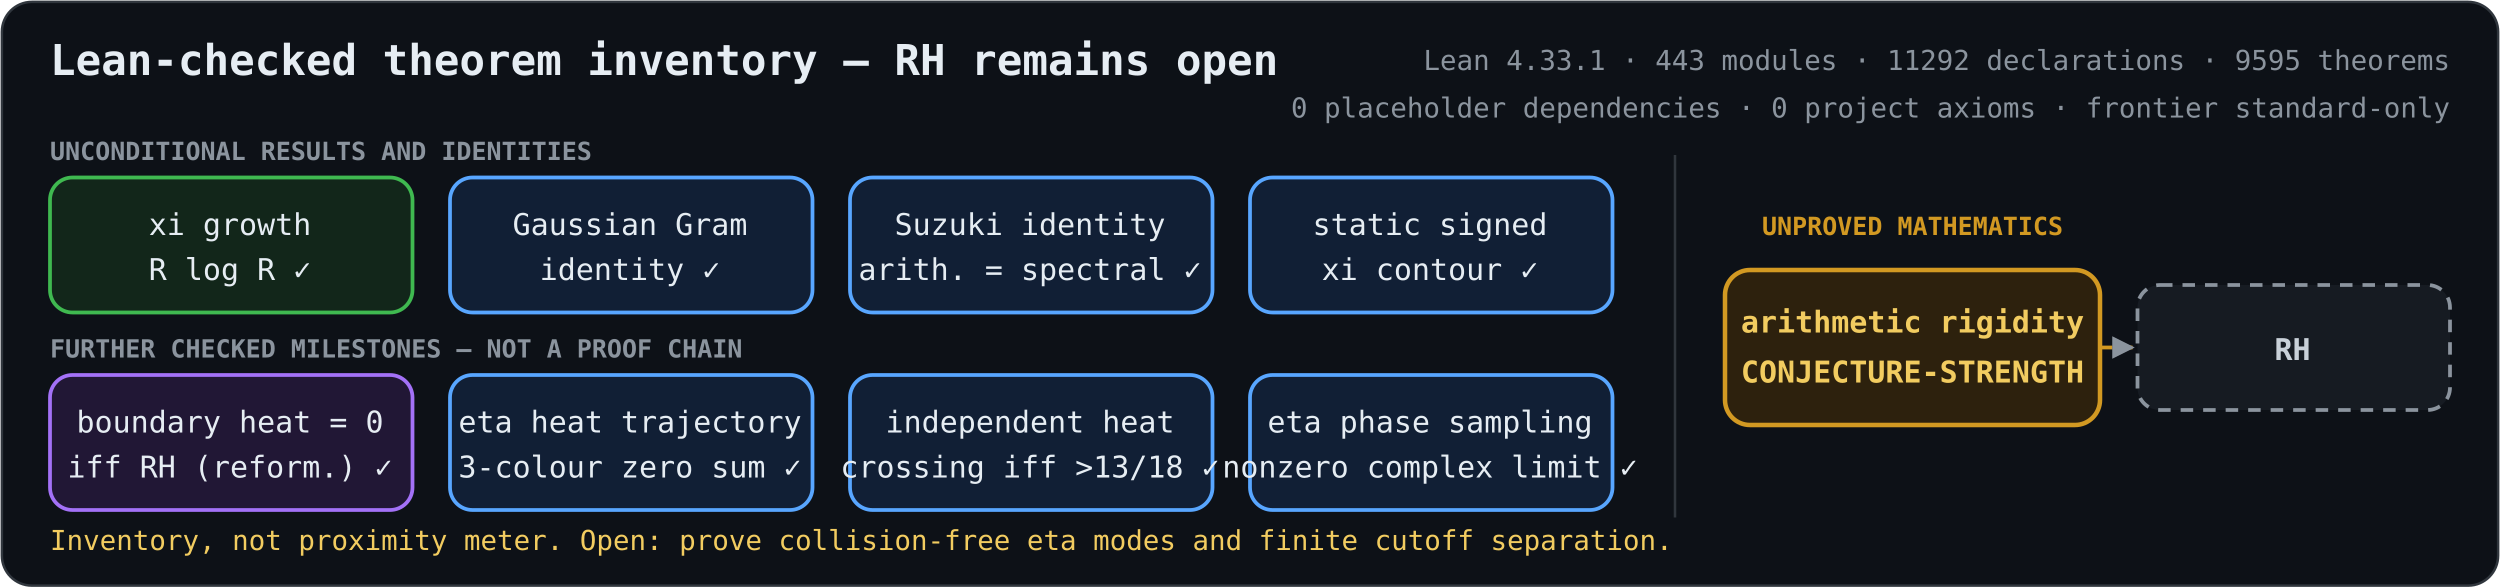
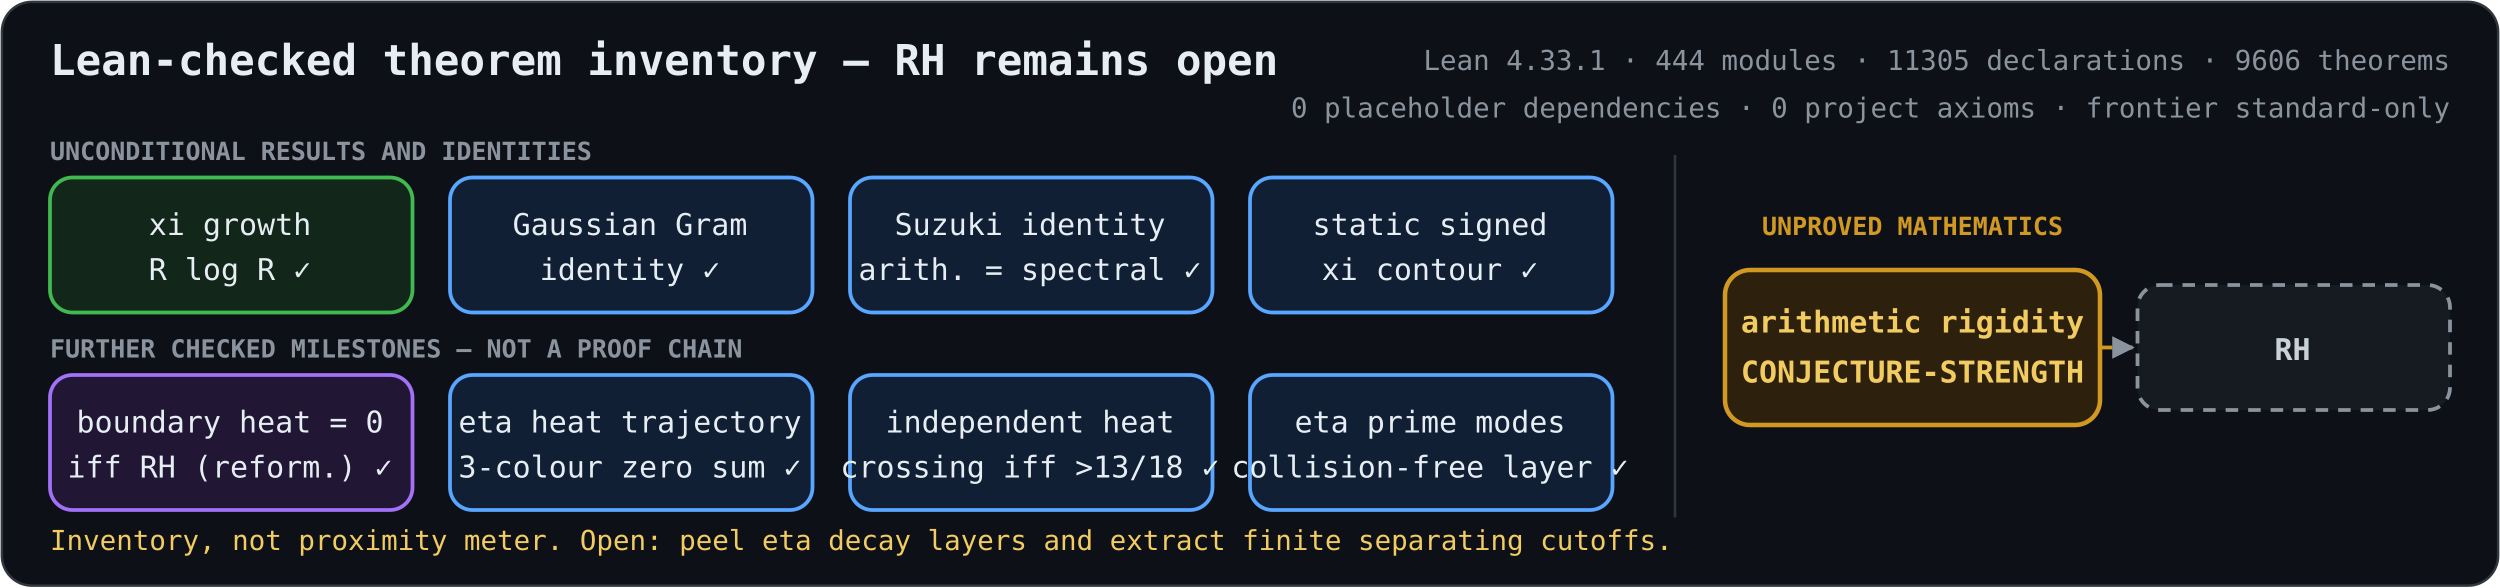
<svg xmlns="http://www.w3.org/2000/svg" role="img" aria-labelledby="title description" viewBox="0 0 1000 235">
  <defs>
    <marker id="arrow" viewBox="0 0 10 10" refX="9" refY="5" markerWidth="6" markerHeight="6" orient="auto-start-reverse">
      <path d="M 0 0 L 10 5 L 0 10 z" fill="#8b949e" />
    </marker>
    <style>
      .bg { fill: #0d1117; stroke: #30363d; }
      text { fill: #e6edf3; font-family: ui-monospace, SFMono-Regular, Menlo, Consolas, monospace; font-size: 12px; text-anchor: middle; }
      .heading { font-size: 17px; font-weight: 700; text-anchor: start; }
      .metrics { fill: #8b949e; font-size: 11px; text-anchor: end; }
      .proved rect { fill: #12261a; stroke: #3fb950; stroke-width: 1.5; }
      .proved.equivalence rect { fill: #211735; stroke: #a371f7; }
      .proved.bridge rect { fill: #111f35; stroke: #58a6ff; }
      .proved.reduction rect { fill: #102a2c; stroke: #39c5cf; }
      .open rect { fill: #2d210d; stroke: #d29922; stroke-width: 1.8; }
      .goal rect { fill: #161b22; stroke: #8b949e; stroke-width: 1.5; stroke-dasharray: 5 4; }
      .open text { fill: #f2cc60; font-weight: 700; }
      .goal text { fill: #c9d1d9; font-weight: 700; }
      .open-edge { fill: none; stroke: #d29922; stroke-width: 1.5; stroke-dasharray: 5 4; marker-end: url(#arrow); }
      .section { fill: #8b949e; font-size: 10px; font-weight: 700; text-anchor: start; }
      .gap-label { fill: #d29922; font-size: 10px; font-weight: 700; }
      .frontier { fill: #f2cc60; font-size: 11px; text-anchor: start; }
    </style>
  </defs>
  <rect class="bg" x="0.75" y="0.75" width="998.5" height="233.5" rx="12" />
  <text class="heading" x="20" y="30">Lean-checked theorem inventory — RH remains open</text>
-   <text class="metrics" x="980" y="28">Lean 4.33.1 · 443 modules · 11292 declarations · 9595 theorems</text>
+   <text class="metrics" x="980" y="28">Lean 4.33.1 · 444 modules · 11305 declarations · 9606 theorems</text>
  <text class="metrics" x="980" y="47">0 placeholder dependencies · 0 project axioms · frontier standard-only</text>
  <text class="section" x="20" y="64">UNCONDITIONAL RESULTS AND IDENTITIES</text>
  <text class="section" x="20" y="143">FURTHER CHECKED MILESTONES — NOT A PROOF CHAIN</text>
  <line x1="670" y1="62" x2="670" y2="207" stroke="#30363d" />
  <text class="gap-label" x="765" y="94">UNPROVED MATHEMATICS</text>
  <path class="open-edge" d="M840 139 H853" />
  <g class="proved unconditional">
    <rect x="20" y="71" width="145" height="54" rx="9" />
    <text x="92" y="94">xi growth</text>
    <text x="92" y="112">R log R  ✓</text>
  </g>
  <g class="proved bridge">
    <rect x="180" y="71" width="145" height="54" rx="9" />
    <text x="252" y="94">Gaussian Gram</text>
    <text x="252" y="112">identity  ✓</text>
  </g>
  <g class="proved bridge">
    <rect x="340" y="71" width="145" height="54" rx="9" />
    <text x="412" y="94">Suzuki identity</text>
    <text x="412" y="112">arith. = spectral  ✓</text>
  </g>
  <g class="proved bridge">
    <rect x="500" y="71" width="145" height="54" rx="9" />
    <text x="572" y="94">static signed</text>
    <text x="572" y="112">xi contour  ✓</text>
  </g>
  <g class="proved equivalence">
    <rect x="20" y="150" width="145" height="54" rx="9" />
    <text x="92" y="173">boundary heat = 0</text>
    <text x="92" y="191">iff RH (reform.)  ✓</text>
  </g>
  <g class="proved bridge">
    <rect x="180" y="150" width="145" height="54" rx="9" />
    <text x="252" y="173">eta heat trajectory</text>
    <text x="252" y="191">3-colour zero sum  ✓</text>
  </g>
  <g class="proved bridge">
    <rect x="340" y="150" width="145" height="54" rx="9" />
    <text x="412" y="173">independent heat</text>
    <text x="412" y="191">crossing iff &gt;13/18  ✓</text>
  </g>
  <g class="proved bridge">
    <rect x="500" y="150" width="145" height="54" rx="9" />
-     <text x="572" y="173">eta phase sampling</text>
-     <text x="572" y="191">nonzero complex limit  ✓</text>
+     <text x="572" y="173">eta prime modes</text>
+     <text x="572" y="191">collision-free layer  ✓</text>
  </g>
  <g class="open">
    <rect x="690" y="108" width="150" height="62" rx="10" />
    <text x="765" y="133">arithmetic rigidity</text>
    <text x="765" y="153">CONJECTURE-STRENGTH</text>
  </g>
  <g class="goal">
    <rect x="855" y="114" width="125" height="50" rx="9" />
    <text x="917" y="144">RH</text>
  </g>
-   <text class="frontier" x="20" y="220">Inventory, not proximity meter. Open: prove collision-free eta modes and finite cutoff separation.</text>
+   <text class="frontier" x="20" y="220">Inventory, not proximity meter. Open: peel eta decay layers and extract finite separating cutoffs.</text>
</svg>
